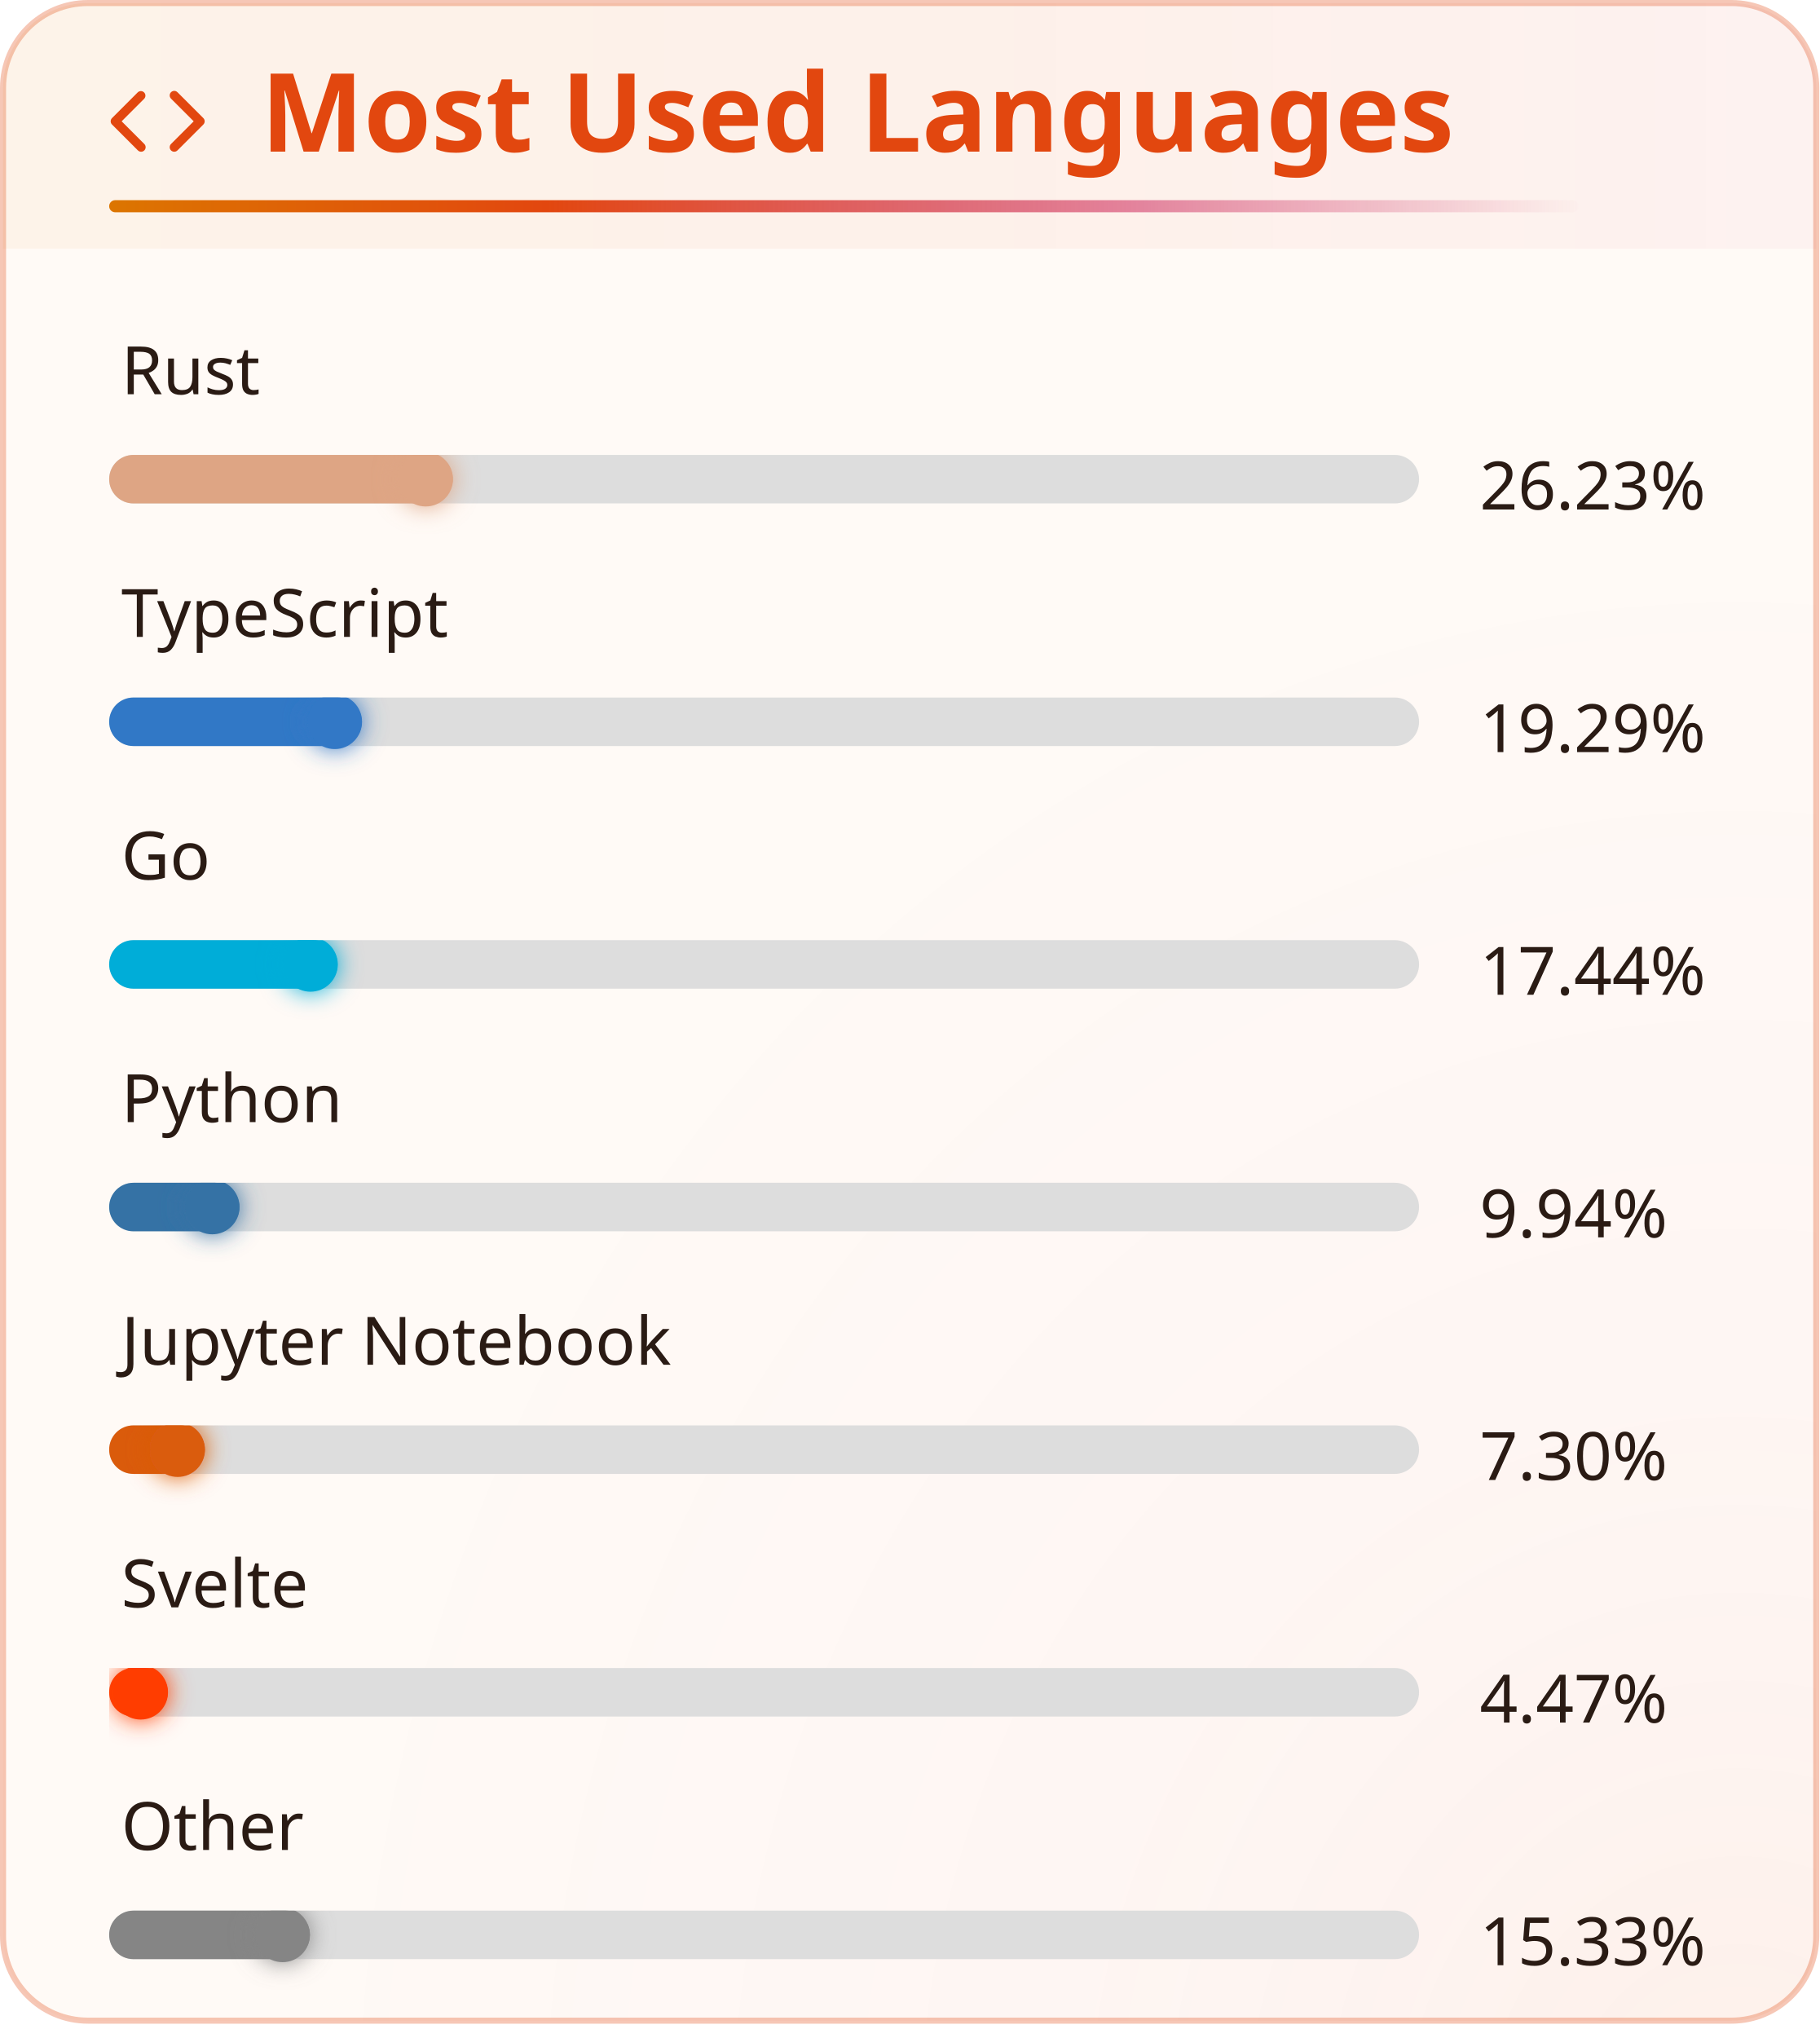
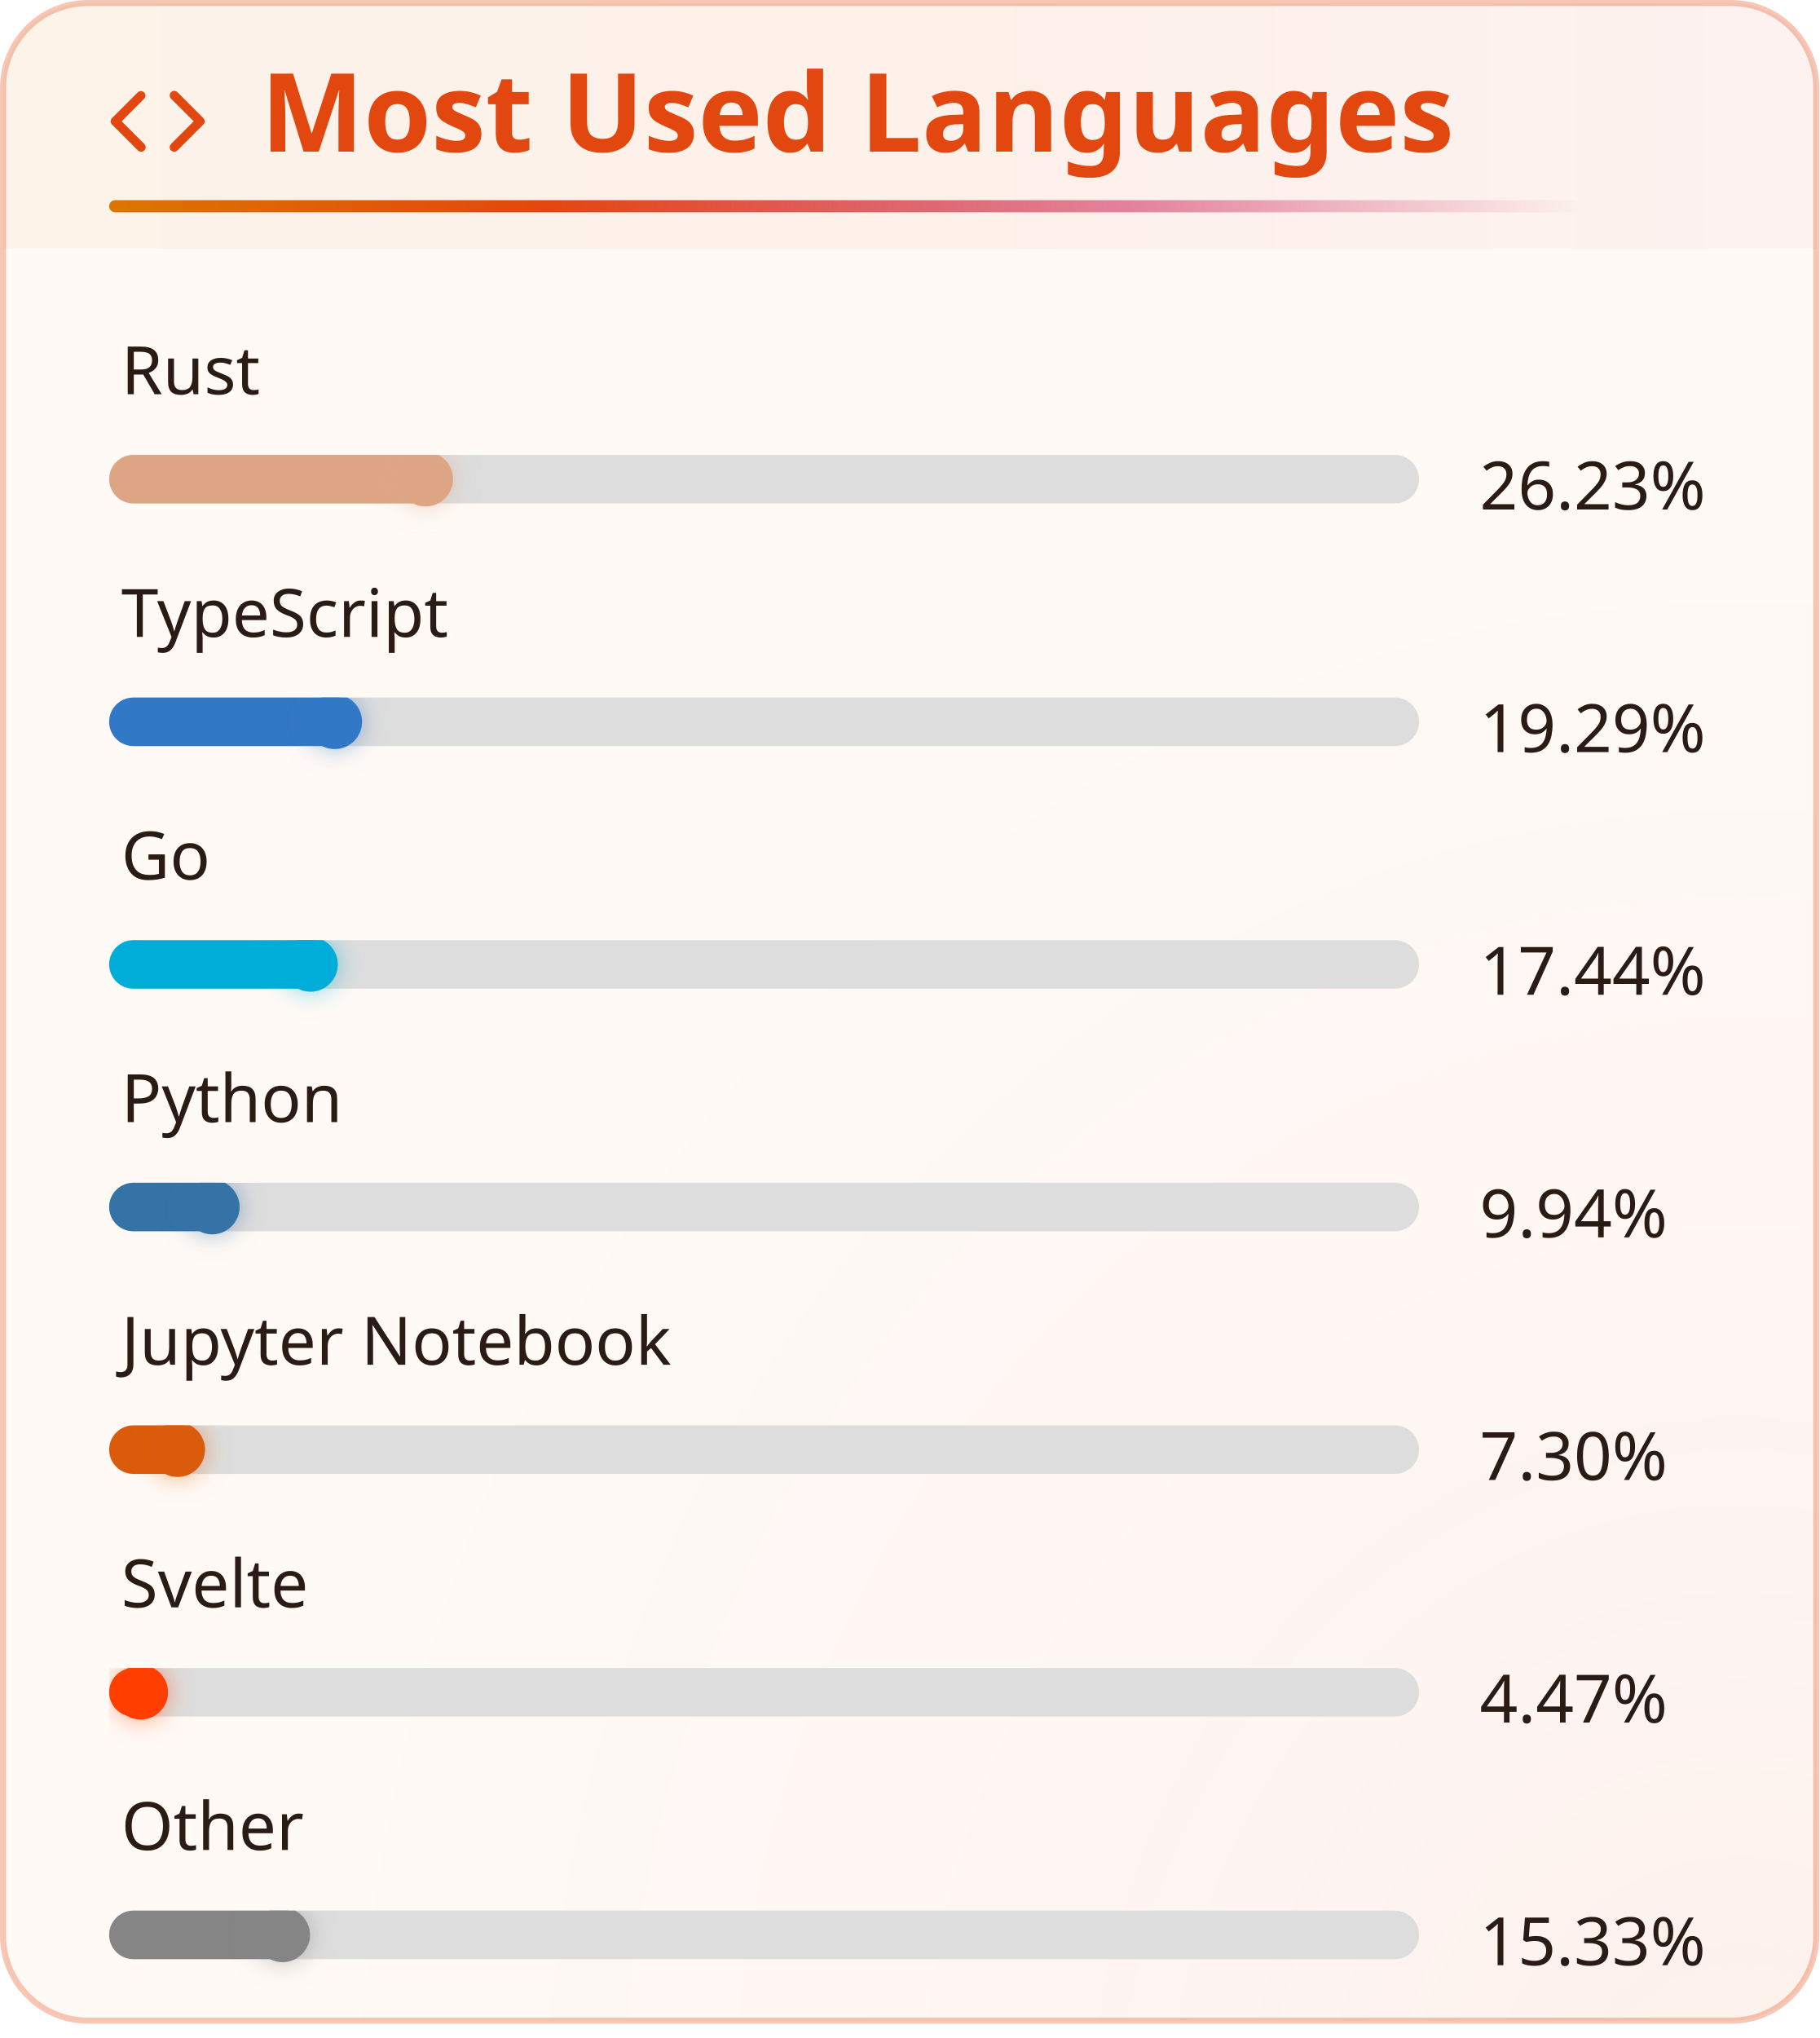
<svg xmlns="http://www.w3.org/2000/svg" width="300" height="336" viewBox="0 0 300 336" fill="none" role="img" aria-labelledby="title-id desc-id">
  <style>
    .header {
      font: 600 18px 'Segoe UI', Ubuntu, "Helvetica Neue", Sans-Serif;
      fill: #e2470f;
      animation: fadeInAnimation 0.8s ease-in-out backwards;
    }
    /* The icon reads against the title rather than with it, so it keeps its own color. */
    .title-icon {
      fill: #e2470f;
      animation: fadeInAnimation 0.8s ease-in-out backwards;
    }
    .title-accent {
      transform-box: fill-box;
      transform-origin: left center;
      animation: trailAnimation 0.9s cubic-bezier(0.2, 0.7, 0.2, 1) 0.2s backwards;
    }
    @supports(-moz-appearance: auto) {
      /* Selector detects Firefox */
      .header {
        font-size: 15.5px;
      }
    }
    @keyframes slideInAnimation {
      from {
        width: 0;
      }
      to {
        width: calc(100%-100px);
      }
    }
    @keyframes growWidthAnimation {
      from {
        width: 0;
      }
      to {
        width: 100%;
      }
    }
    .stat {
      font: 400 14px 'Segoe UI', Ubuntu, "Helvetica Neue", Sans-Serif;
      fill: #2a1b14;
    }
    @supports(-moz-appearance: auto) {
      /* Selector detects Firefox */
      .stat {
        font-size: 12px;
      }
    }
    .bold {
      font-weight: 600;
    }
    .lang-name {
      font: 400 11px 'Segoe UI', Ubuntu, "Helvetica Neue", Sans-Serif;
      fill: #2a1b14;
    }
    .stagger {
      animation: fadeInAnimation 0.3s ease-in-out backwards;
    }
    #rect-mask rect {
      animation: slideInAnimation 1s ease-in-out backwards;
    }
    .lang-progress {
      animation: growWidthAnimation 0.6s ease-in-out backwards;
    }
    .progress-background {
      fill: #ddd;
    }
    .lang-tip {
      animation: fadeInAnimation 0.4s ease-in-out backwards;
    }
    /* Animations */
    @keyframes scaleInAnimation {
      from {
        transform: translate(-5px, 5px) scale(0);
      }
      to {
        transform: translate(-5px, 5px) scale(1);
      }
    }
    @keyframes fadeInAnimation {
      from {
        opacity: 0;
      }
      to {
        opacity: 1;
      }
    }
    @keyframes trailAnimation {
      from {
        transform: scaleX(0);
      }
    }
    @media (prefers-reduced-motion: reduce) {
      * {
        animation-duration: 0s !important;
        animation-delay: 0s !important;
      }
    }
  </style>
  <defs>
    <linearGradient id="heat" x1="0" y1="0" x2="1" y2="0">
      <stop offset="0" class="heat-0" stop-color="#dc7600" />
      <stop offset="0.55" class="heat-1" stop-color="#e2470f" />
      <stop offset="1" class="heat-2" stop-color="#c8174f" />
    </linearGradient>
    <linearGradient id="heat-ring" x1="0" y1="1" x2="1" y2="0">
      <stop offset="0" class="heat-0" stop-color="#dc7600" />
      <stop offset="0.55" class="heat-1" stop-color="#e2470f" />
      <stop offset="1" class="heat-2" stop-color="#c8174f" />
    </linearGradient>
    <linearGradient id="heat-trail" x1="0" y1="0" x2="1" y2="0">
      <stop offset="0" class="heat-0" stop-color="#dc7600" />
      <stop offset="0.3" class="heat-1" stop-color="#e2470f" />
      <stop offset="0.7" class="heat-2" stop-color="#c8174f" stop-opacity="0.5" />
      <stop offset="1" class="heat-2" stop-color="#c8174f" stop-opacity="0" />
    </linearGradient>
    <linearGradient id="heat-band" x1="0" y1="0" x2="1" y2="0">
      <stop offset="0" class="band-0" stop-color="#dc7600" stop-opacity="0.05" />
      <stop offset="0.55" class="band-1" stop-color="#e2470f" stop-opacity="0.05" />
      <stop offset="1" class="band-2" stop-color="#c8174f" stop-opacity="0.035" />
    </linearGradient>
    <radialGradient id="heat-glow" cx="0.95" cy="1.05" r="0.8">
      <stop offset="0" class="glow-core" stop-color="#e2470f" stop-opacity="0.05" />
      <stop offset="0.45" class="glow-edge" stop-color="#c8174f" stop-opacity="0.017" />
      <stop offset="1" class="heat-2" stop-color="#c8174f" stop-opacity="0" />
    </radialGradient>
    <filter id="heat-bloom" x="-50%" y="-50%" width="200%" height="200%">
-       <feGaussianBlur stdDeviation="2" result="bloom" />
-       <feMerge>
-         <feMergeNode in="bloom" />
-         <feMergeNode in="SourceGraphic" />
-       </feMerge>
+       <feGaussianBlur stdDeviation="2" />
+       <feComponentTransfer>
+         <feFuncA type="linear" slope="0.5" />
+       </feComponentTransfer>
    </filter>
  </defs>
  <rect data-testid="card-bg" class="card-bg" x="0.5" y="0.5" rx="14" height="99%" width="299" stroke="#e2470f4d" fill="#fffaf6" stroke-opacity="1" />
  <rect data-testid="card-glow" x="0.5" y="0.5" rx="14" height="99%" width="299" fill="url(#heat-glow)" />
  <path data-testid="title-band" d="M0.5 14.5a14 14 0 0 1 14 -14h271a14 14 0 0 1 14 14v26.5h-299z" fill="url(#heat-band)" />
  <g data-testid="card-title" transform="translate(18, 25)">
    <g>
      <svg class="title-icon" x="0" y="-13" viewBox="0 0 16 16" version="1.1" width="16" height="16">
        <path d="M4.72 3.22a.75.75 0 0 1 1.06 1.06L2.06 8l3.72 3.72a.75.75 0 1 1-1.06 1.06L.47 8.53a.75.75 0 0 1 0-1.06Zm6.56 0a.75.75 0 1 0-1.06 1.06L13.94 8l-3.72 3.72a.75.75 0 1 0 1.06 1.06l4.25-4.25a.75.75 0 0 0 0-1.06Z" />
      </svg>
    </g>
    <g transform="translate(25, 0)">
      <text x="0" y="0" class="header" data-testid="header">Most Used Languages</text>
    </g>
    <rect data-testid="title-accent" class="title-accent" x="0" y="8" width="242.3" height="2" rx="1" fill="url(#heat-trail)" />
  </g>
  <g data-testid="main-card-body" transform="translate(0, 50)">
    <svg data-testid="lang-items" x="18">
      <g>
        <g class="stagger" style="animation-delay: 450ms">
          <text data-testid="lang-name" x="2" y="15" class="lang-name">Rust</text>
          <text x="226" y="34" class="lang-name">26.23%</text>
          <svg width="216" x="0" y="25">
            <rect data-testid="progress-background" class="progress-background" rx="4" ry="4" x="0" y="0" width="216" height="8" />
            <svg data-testid="lang-progress" width="26.231%">
              <rect width="100%" height="8" fill="#dea584" rx="4" ry="4" x="0" y="0" class="lang-progress" style="animation-delay: 750ms;" />
            </svg>
-             <circle data-testid="lang-tip" class="lang-tip" cx="52.2" cy="4" r="4.5" fill="#dea584" filter="url(#heat-bloom)" style="animation-delay: 1150ms;" />
+             <circle class="lang-tip" cx="52.2" cy="4" r="4.5" fill="#dea584" style="animation-delay: 1150ms;" data-testid="lang-tip-glow" filter="url(#heat-bloom)" />
+             <circle class="lang-tip" cx="52.2" cy="4" r="4.5" fill="#dea584" style="animation-delay: 1150ms;" data-testid="lang-tip" />
          </svg>
        </g>
      </g>
      <g transform="translate(0, 40)">
        <g class="stagger" style="animation-delay: 600ms">
          <text data-testid="lang-name" x="2" y="15" class="lang-name">TypeScript</text>
          <text x="226" y="34" class="lang-name">19.29%</text>
          <svg width="216" x="0" y="25">
            <rect data-testid="progress-background" class="progress-background" rx="4" ry="4" x="0" y="0" width="216" height="8" />
            <svg data-testid="lang-progress" width="19.287%">
              <rect width="100%" height="8" fill="#3178c6" rx="4" ry="4" x="0" y="0" class="lang-progress" style="animation-delay: 900ms;" />
            </svg>
-             <circle data-testid="lang-tip" class="lang-tip" cx="37.2" cy="4" r="4.5" fill="#3178c6" filter="url(#heat-bloom)" style="animation-delay: 1300ms;" />
+             <circle class="lang-tip" cx="37.2" cy="4" r="4.5" fill="#3178c6" style="animation-delay: 1300ms;" data-testid="lang-tip-glow" filter="url(#heat-bloom)" />
+             <circle class="lang-tip" cx="37.2" cy="4" r="4.5" fill="#3178c6" style="animation-delay: 1300ms;" data-testid="lang-tip" />
          </svg>
        </g>
      </g>
      <g transform="translate(0, 80)">
        <g class="stagger" style="animation-delay: 750ms">
          <text data-testid="lang-name" x="2" y="15" class="lang-name">Go</text>
          <text x="226" y="34" class="lang-name">17.44%</text>
          <svg width="216" x="0" y="25">
            <rect data-testid="progress-background" class="progress-background" rx="4" ry="4" x="0" y="0" width="216" height="8" />
            <svg data-testid="lang-progress" width="17.436%">
              <rect width="100%" height="8" fill="#00ADD8" rx="4" ry="4" x="0" y="0" class="lang-progress" style="animation-delay: 1050ms;" />
            </svg>
-             <circle data-testid="lang-tip" class="lang-tip" cx="33.2" cy="4" r="4.5" fill="#00ADD8" filter="url(#heat-bloom)" style="animation-delay: 1450ms;" />
+             <circle class="lang-tip" cx="33.2" cy="4" r="4.5" fill="#00ADD8" style="animation-delay: 1450ms;" data-testid="lang-tip-glow" filter="url(#heat-bloom)" />
+             <circle class="lang-tip" cx="33.2" cy="4" r="4.5" fill="#00ADD8" style="animation-delay: 1450ms;" data-testid="lang-tip" />
          </svg>
        </g>
      </g>
      <g transform="translate(0, 120)">
        <g class="stagger" style="animation-delay: 900ms">
          <text data-testid="lang-name" x="2" y="15" class="lang-name">Python</text>
          <text x="226" y="34" class="lang-name">9.94%</text>
          <svg width="216" x="0" y="25">
            <rect data-testid="progress-background" class="progress-background" rx="4" ry="4" x="0" y="0" width="216" height="8" />
            <svg data-testid="lang-progress" width="9.942%">
              <rect width="100%" height="8" fill="#3572A5" rx="4" ry="4" x="0" y="0" class="lang-progress" style="animation-delay: 1200ms;" />
            </svg>
-             <circle data-testid="lang-tip" class="lang-tip" cx="17" cy="4" r="4.5" fill="#3572A5" filter="url(#heat-bloom)" style="animation-delay: 1600ms;" />
+             <circle class="lang-tip" cx="17" cy="4" r="4.5" fill="#3572A5" style="animation-delay: 1600ms;" data-testid="lang-tip-glow" filter="url(#heat-bloom)" />
+             <circle class="lang-tip" cx="17" cy="4" r="4.5" fill="#3572A5" style="animation-delay: 1600ms;" data-testid="lang-tip" />
          </svg>
        </g>
      </g>
      <g transform="translate(0, 160)">
        <g class="stagger" style="animation-delay: 1050ms">
          <text data-testid="lang-name" x="2" y="15" class="lang-name">Jupyter Notebook</text>
          <text x="226" y="34" class="lang-name">7.30%</text>
          <svg width="216" x="0" y="25">
            <rect data-testid="progress-background" class="progress-background" rx="4" ry="4" x="0" y="0" width="216" height="8" />
            <svg data-testid="lang-progress" width="7.303%">
              <rect width="100%" height="8" fill="#DA5B0B" rx="4" ry="4" x="0" y="0" class="lang-progress" style="animation-delay: 1350ms;" />
            </svg>
-             <circle data-testid="lang-tip" class="lang-tip" cx="11.3" cy="4" r="4.5" fill="#DA5B0B" filter="url(#heat-bloom)" style="animation-delay: 1750ms;" />
+             <circle class="lang-tip" cx="11.3" cy="4" r="4.5" fill="#DA5B0B" style="animation-delay: 1750ms;" data-testid="lang-tip-glow" filter="url(#heat-bloom)" />
+             <circle class="lang-tip" cx="11.3" cy="4" r="4.5" fill="#DA5B0B" style="animation-delay: 1750ms;" data-testid="lang-tip" />
          </svg>
        </g>
      </g>
      <g transform="translate(0, 200)">
        <g class="stagger" style="animation-delay: 1200ms">
          <text data-testid="lang-name" x="2" y="15" class="lang-name">Svelte</text>
          <text x="226" y="34" class="lang-name">4.47%</text>
          <svg width="216" x="0" y="25">
            <rect data-testid="progress-background" class="progress-background" rx="4" ry="4" x="0" y="0" width="216" height="8" />
            <svg data-testid="lang-progress" width="4.475%">
              <rect width="100%" height="8" fill="#ff3e00" rx="4" ry="4" x="0" y="0" class="lang-progress" style="animation-delay: 1500ms;" />
            </svg>
-             <circle data-testid="lang-tip" class="lang-tip" cx="5.2" cy="4" r="4.5" fill="#ff3e00" filter="url(#heat-bloom)" style="animation-delay: 1900ms;" />
+             <circle class="lang-tip" cx="5.2" cy="4" r="4.5" fill="#ff3e00" style="animation-delay: 1900ms;" data-testid="lang-tip-glow" filter="url(#heat-bloom)" />
+             <circle class="lang-tip" cx="5.2" cy="4" r="4.5" fill="#ff3e00" style="animation-delay: 1900ms;" data-testid="lang-tip" />
          </svg>
        </g>
      </g>
      <g transform="translate(0, 240)">
        <g class="stagger" style="animation-delay: 1350ms">
          <text data-testid="lang-name" x="2" y="15" class="lang-name">Other</text>
          <text x="226" y="34" class="lang-name">15.33%</text>
          <svg width="216" x="0" y="25">
            <rect data-testid="progress-background" class="progress-background" rx="4" ry="4" x="0" y="0" width="216" height="8" />
            <svg data-testid="lang-progress" width="15.327%">
              <rect width="100%" height="8" fill="#858585" rx="4" ry="4" x="0" y="0" class="lang-progress" style="animation-delay: 1650ms;" />
            </svg>
-             <circle data-testid="lang-tip" class="lang-tip" cx="28.6" cy="4" r="4.5" fill="#858585" filter="url(#heat-bloom)" style="animation-delay: 2050ms;" />
+             <circle class="lang-tip" cx="28.6" cy="4" r="4.5" fill="#858585" style="animation-delay: 2050ms;" data-testid="lang-tip-glow" filter="url(#heat-bloom)" />
+             <circle class="lang-tip" cx="28.6" cy="4" r="4.5" fill="#858585" style="animation-delay: 2050ms;" data-testid="lang-tip" />
          </svg>
        </g>
      </g>
    </svg>
  </g>
</svg>
